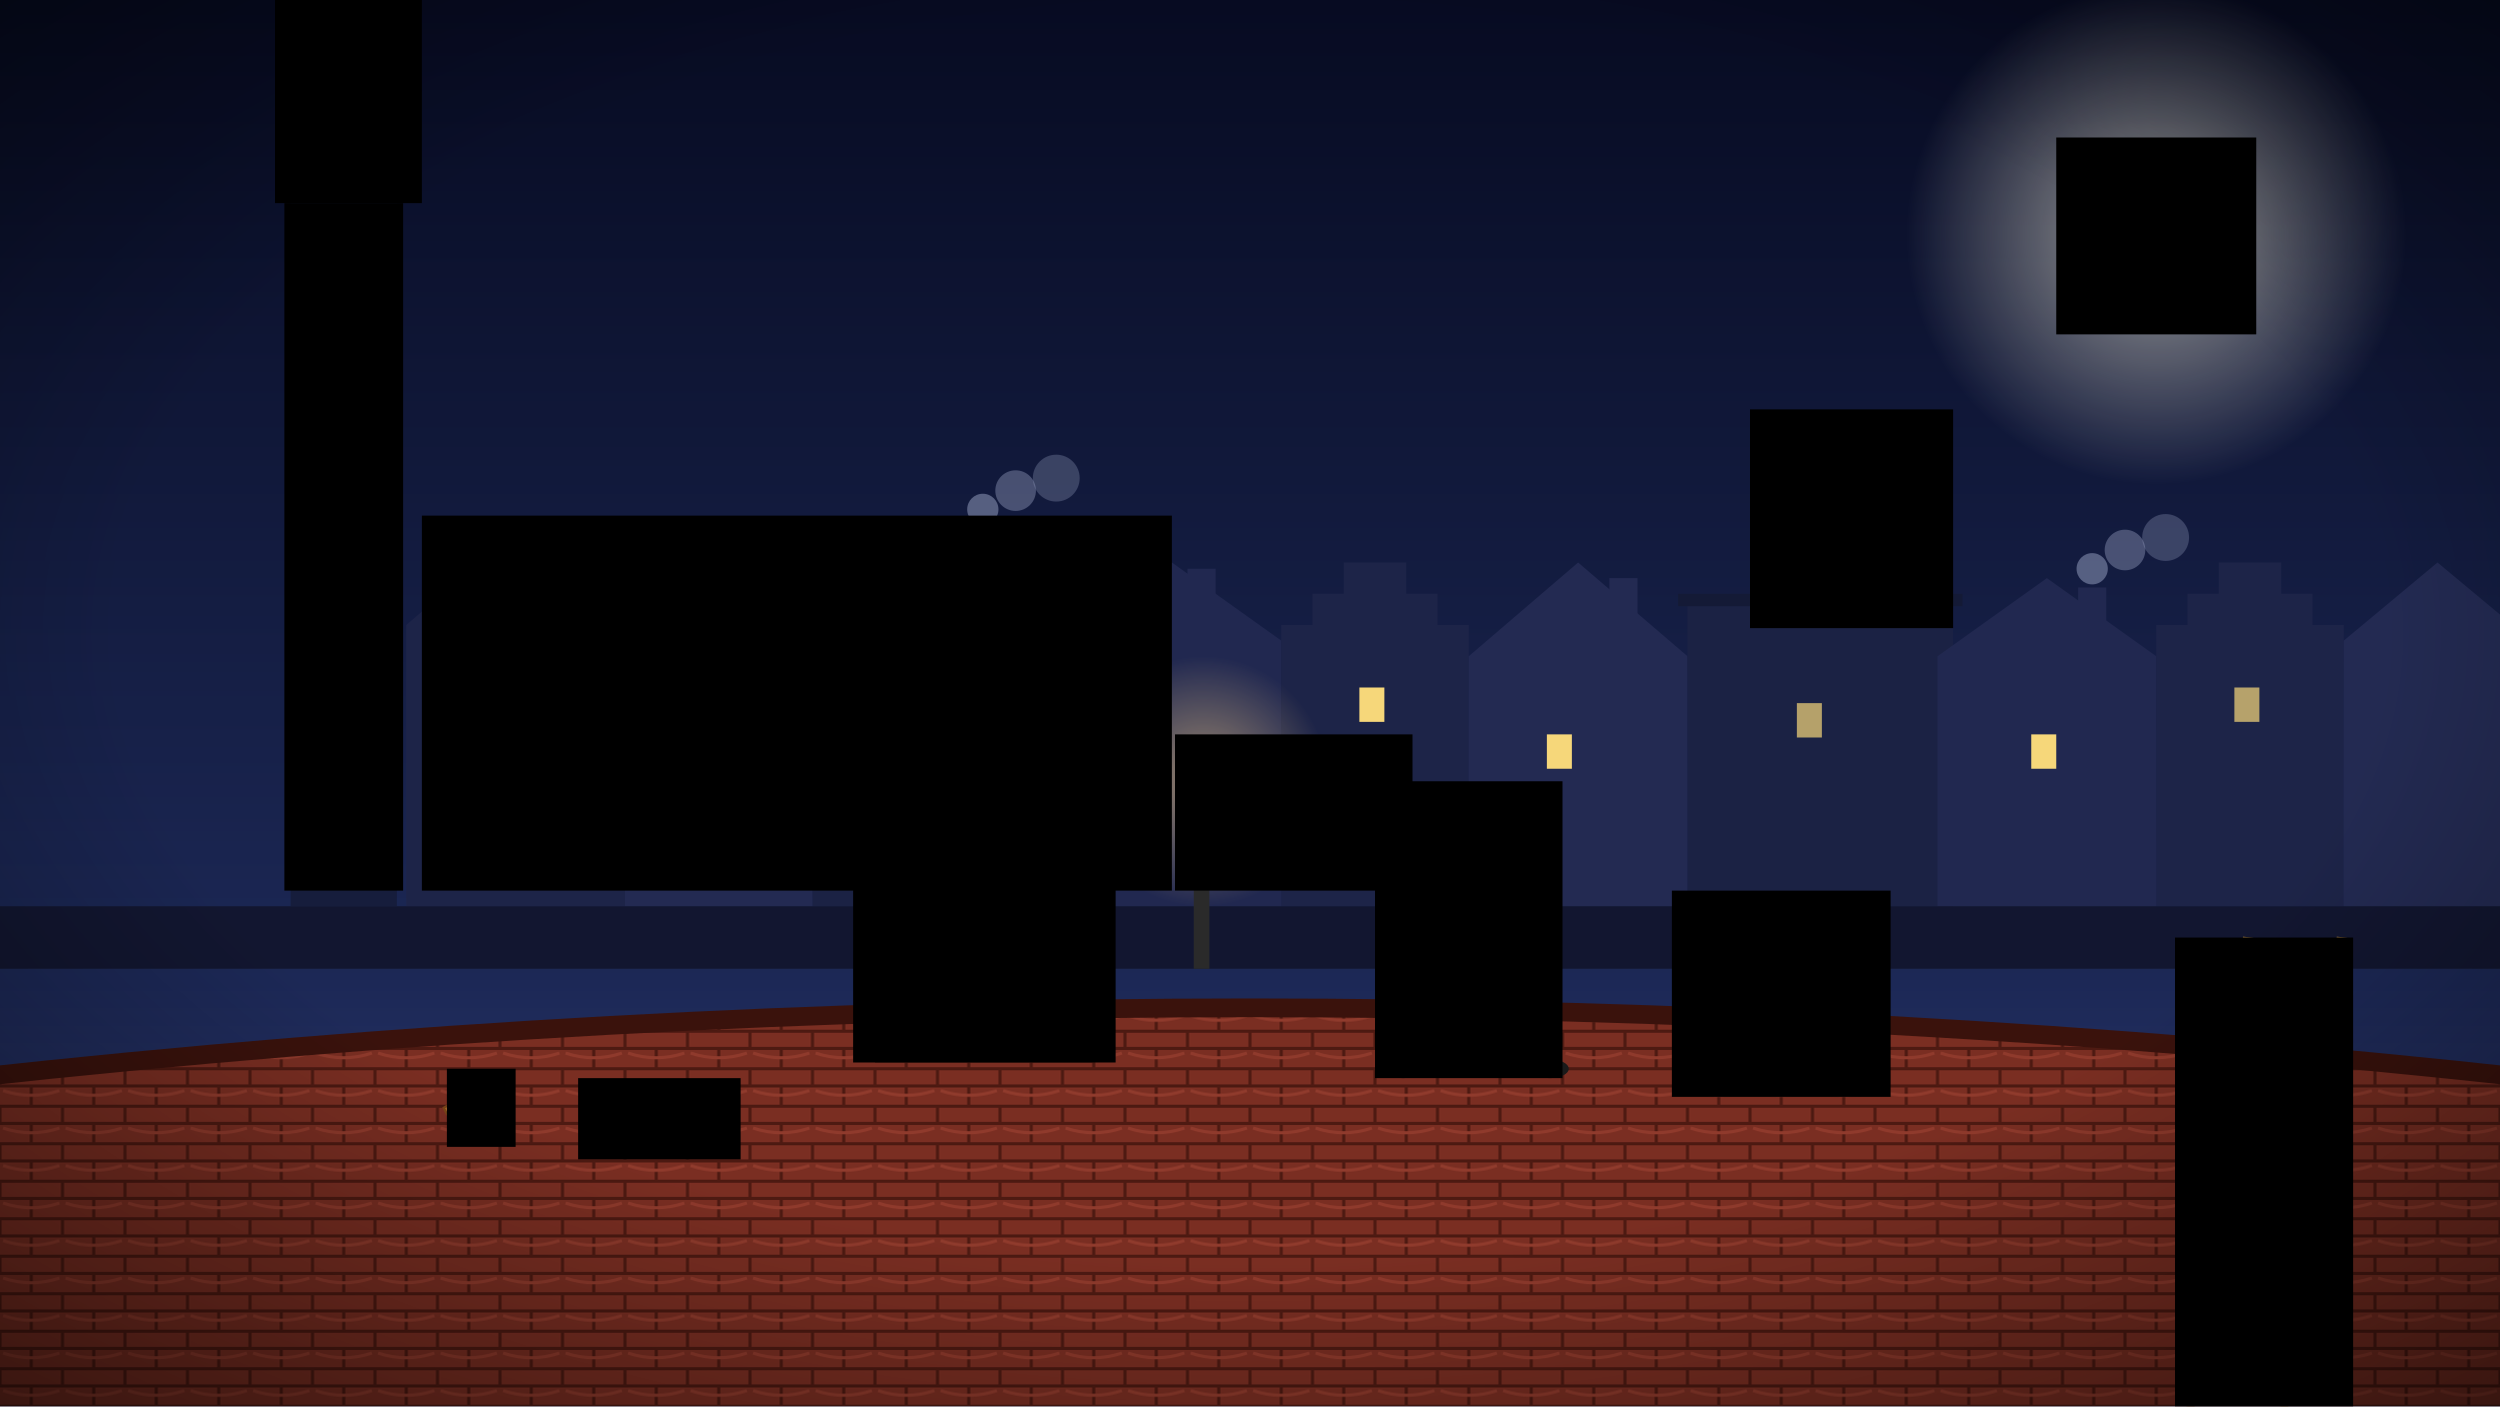
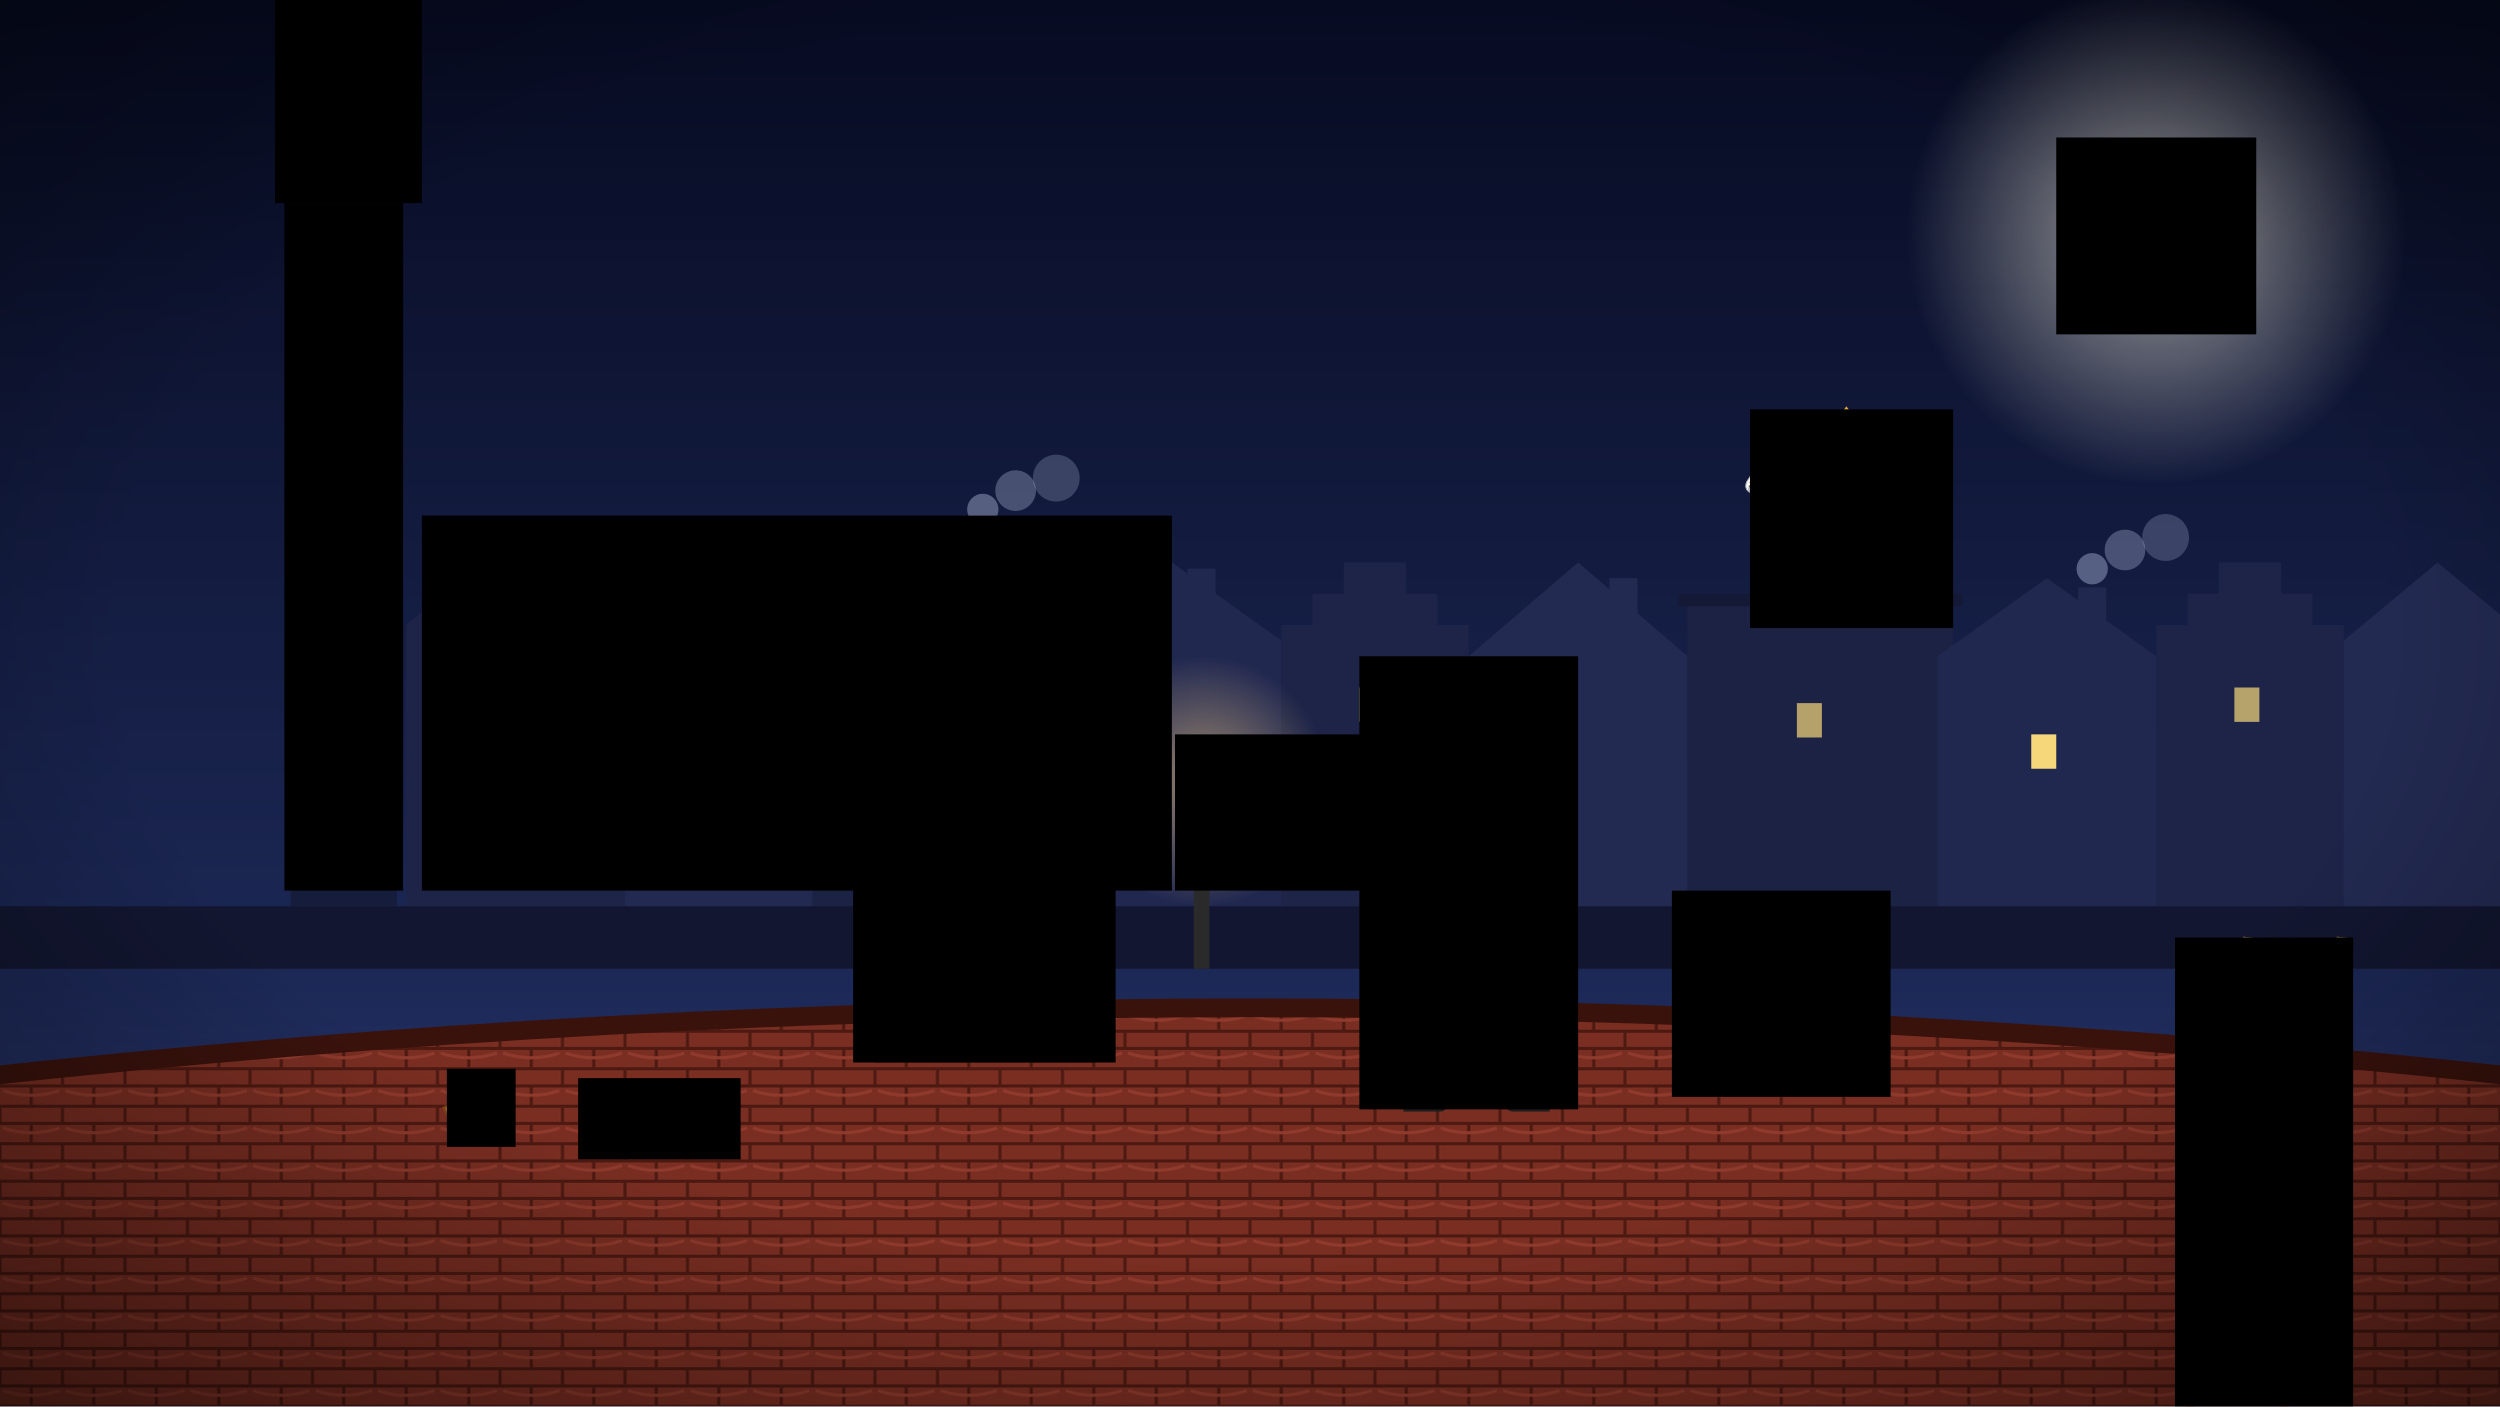
<svg xmlns="http://www.w3.org/2000/svg" class="scene" id="sc-dak" viewBox="0 0 1600 900" preserveAspectRatio="xMidYMid slice" aria-label="Op de daken in de nacht">
  <defs>
    <linearGradient id="dkSky" x1="0" y1="0" x2="0" y2="1">
      <stop offset="0" stop-color="#070b22" />
      <stop offset=".7" stop-color="#1c2856" />
      <stop offset="1" stop-color="#34407a" />
    </linearGradient>
    <radialGradient id="dkMoon" cx=".5" cy=".5" r=".5">
      <stop offset="0" stop-color="#fffbe6" stop-opacity=".6" />
      <stop offset="1" stop-color="#fffbe6" stop-opacity="0" />
    </radialGradient>
    <pattern id="dkTiles" width="40" height="24" patternUnits="userSpaceOnUse">
      <rect width="40" height="24" fill="#7a2e22" />
      <path d="M0 23 H40 M20 0 V12 M0 12 H40 M40 12 V24 M0 12 V24" stroke="#4e1a12" stroke-width="2" />
      <path d="M2 2 q18 6 36 0" stroke="#8f3a2c" stroke-width="2" fill="none" />
    </pattern>
    <pattern id="dkBrick" width="30" height="16" patternUnits="userSpaceOnUse">
      <rect width="30" height="16" fill="#8a3e2a" />
      <path d="M0 15.5 H30 M15 0 V8 M0 8 H30 M0 8 V16 M30 8 V16" stroke="#5a2618" stroke-width="2" />
    </pattern>
    <radialGradient id="dkLamp" cx=".5" cy=".5" r=".5">
      <stop offset="0" stop-color="#ffd58a" stop-opacity=".55" />
      <stop offset="1" stop-color="#ffd58a" stop-opacity="0" />
    </radialGradient>
    <radialGradient id="dkVign" cx=".5" cy=".45" r=".75">
      <stop offset=".6" stop-color="#000" stop-opacity="0" />
      <stop offset="1" stop-color="#000" stop-opacity=".55" />
    </radialGradient>
  </defs>
  <rect width="1600" height="900" fill="url(#dkSky)" />
  <g id="dk-stars" fill="#fff" />
  <circle cx="1380" cy="150" r="160" fill="url(#dkMoon)" />
  <circle cx="1380" cy="150" r="58" fill="#fff6d2" />
  <circle cx="1362" cy="136" r="10" fill="#efe4b8" />
  <circle cx="1400" cy="170" r="7" fill="#efe4b8" />
  <g id="dk-church">
    <path d="M190 120 L220 40 L250 120 Z" fill="#141a36" />
    <rect x="186" y="120" width="68" height="460" fill="#161d3c" />
    <rect x="206" y="160" width="28" height="44" rx="14" fill="#f6d77a" opacity=".7" />
    <circle cx="220" cy="250" r="20" fill="#e9e3c8" />
    <path d="M220 250 V236 M220 250 L230 256" stroke="#161d3c" stroke-width="3" />
    <path d="M220 40 V10" stroke="#c9a24a" stroke-width="3" />
    <g id="dk-vane">
      <path d="M196 18 H244" stroke="#c9a24a" stroke-width="3" />
      <path d="M196 18 l-8 -5 v10z" fill="#c9a24a" />
      <path transform="translate(440 0) scale(-1 1)" d="M214 16 q-6 -14 6 -18 q4 -6 8 0 l6 2 -5 3 q4 10 -4 13 h10 l-2 -10 q8 4 8 12z" fill="#c9a24a" />
    </g>
  </g>
  <g id="dk-far">
    <path d="M260 580 V400 L330 340 L400 400 V580Z" fill="#1d2448" />
    <rect x="350" y="352" width="18" height="34" fill="#1d2448" />
    <path d="M400 580 V420 H420 V400 H440 V380 H480 V400 H500 V420 H520 V580Z" fill="#232a52" />
    <path d="M520 580 V390 L600 330 L680 390 V580Z" fill="#1b2244" />
    <rect x="620" y="338" width="20" height="40" fill="#1b2244" />
    <path d="M680 580 V410 L750 360 L820 410 V580Z" fill="#212850" />
    <rect x="760" y="364" width="18" height="34" fill="#212850" />
    <path d="M820 580 V400 H840 V380 H860 V360 H900 V380 H920 V400 H940 V580Z" fill="#1d2448" />
    <path d="M940 580 V420 L1010 360 L1080 420 V580Z" fill="#232a52" />
    <rect x="1030" y="370" width="18" height="34" fill="#232a52" />
    <path d="M1080 580 V386 H1250 V580Z" fill="#1b2244" />
    <rect x="1074" y="380" width="182" height="8" fill="#141a36" />
    <path d="M1240 580 V420 L1310 370 L1380 420 V580Z" fill="#212850" />
    <rect x="1330" y="376" width="18" height="34" fill="#212850" />
    <path d="M1380 580 V400 H1400 V380 H1420 V360 H1460 V380 H1480 V400 H1500 V580Z" fill="#1d2448" />
    <path d="M1500 580 V410 L1560 360 L1620 410 V580Z" fill="#232a52" />
    <g fill="#f6d77a">
      <rect x="300" y="450" width="16" height="22" />
      <rect x="440" y="460" width="16" height="22" opacity=".7" />
      <rect x="580" y="440" width="16" height="22" />
      <rect x="720" y="470" width="16" height="22" opacity=".6" />
      <rect x="870" y="440" width="16" height="22" />
      <rect x="990" y="470" width="16" height="22" />
      <rect x="1150" y="450" width="16" height="22" opacity=".7" />
      <rect x="1300" y="470" width="16" height="22" />
      <rect x="1430" y="440" width="16" height="22" opacity=".7" />
    </g>
    <g class="dk-smoke">
      <circle cx="629" cy="326" r="10" fill="#9aa3c4" opacity=".5" />
      <circle cx="650" cy="314" r="13" fill="#9aa3c4" opacity=".4" />
      <circle cx="676" cy="306" r="15" fill="#9aa3c4" opacity=".3" />
    </g>
    <g class="dk-smoke b">
      <circle cx="1339" cy="364" r="10" fill="#9aa3c4" opacity=".5" />
      <circle cx="1360" cy="352" r="13" fill="#9aa3c4" opacity=".4" />
      <circle cx="1386" cy="344" r="15" fill="#9aa3c4" opacity=".3" />
    </g>
  </g>
-   <g transform="translate(0 22)">
-     <g id="dk-sint" class="dk-ride">
-       <path d="M1140 330 q20 -10 50 -6 q20 2 34 -4 l6 -14 l6 4 -4 14 q4 6 -2 12 l-4 34 h-6 l0 -26 h-50 l-4 26 h-6 l0 -30 q-14 -4 -20 -10z" fill="#e9e6dc" />
-       <path d="M1150 340 l-14 14" stroke="#e9e6dc" stroke-width="6" stroke-linecap="round" />
-       <path d="M1172 324 q-6 -26 8 -44 q14 18 10 44z" fill="#c21f2b" />
-       <path d="M1170 286 l4 -22 q6 -8 12 0 l4 22z" fill="#c21f2b" stroke="#f2b631" stroke-width="2" />
-       <circle cx="1180" cy="292" r="7" fill="#efc3a3" />
-       <path d="M1173 294 q7 18 14 0" fill="#fff" />
-       <path d="M1196 320 V262" stroke="#f2b631" stroke-width="3" />
-       <path d="M1196 264 q0 -12 -8 -12 q-6 0 -6 6" stroke="#f2b631" stroke-width="3" fill="none" />
+   <g id="dk-sint" class="dk-ride">
+     <g transform="translate(1180 381) scale(0.42 0.42)">
+       <defs>
+         <linearGradient id="dkRBCoat" x1="0" y1="0" x2="0" y2="1">
+           <stop offset="0" stop-color="#ffffff" />
+           <stop offset="1" stop-color="#c9cbcf" />
+         </linearGradient>
+         <linearGradient id="dkRBLeg" x1="0" y1="0" x2="0" y2="1">
+           <stop offset="0" stop-color="#f4f4f2" />
+           <stop offset="1" stop-color="#b9bcc2" />
+         </linearGradient>
+         <linearGradient id="dkRBMane" x1="0" y1="0" x2="0" y2="1">
+           <stop offset="0" stop-color="#c2c7cf" />
+           <stop offset="1" stop-color="#7d8590" />
+         </linearGradient>
+       </defs>
+       <path d="M86 -116 C112 -110 116 -80 108 -52 C104 -36 110 -26 104 -18 C96 -34 92 -46 94 -62 C96 -80 90 -96 80 -104Z" fill="url(#dkRBMane)" />
+       <path d="M92 -104 C104 -88 102 -66 100 -48" stroke="#6d747e" stroke-width="1.5" fill="none" />
+       <path d="M-40 -80 C-42 -56 -40 -36 -38 -16 L-36 -6 L-26 -6 L-27 -18 C-28 -40 -28 -60 -26 -80Z" fill="#d7d9dd" stroke="#a5a9b0" stroke-width="1.2" />
+       <path d="M50 -84 C58 -64 60 -50 52 -36 C48 -28 50 -16 50 -6 L60 -6 L60 -16 C62 -30 70 -48 66 -84Z" fill="#d7d9dd" stroke="#a5a9b0" stroke-width="1.2" />
+       <path d="M-66 -84 C-82 -100 -82 -128 -66 -140 C-46 -152 -10 -146 30 -146 C66 -146 92 -138 94 -110 C96 -88 82 -74 60 -72 C30 -68 -10 -68 -40 -72 C-52 -74 -60 -78 -66 -84Z" fill="url(#dkRBCoat)" stroke="#a5a9b0" stroke-width="1.4" />
+       <path d="M-40 -74 C-20 -82 30 -82 56 -76" stroke="#c4c7cc" stroke-width="2" fill="none" />
+       <path d="M48 -138 C64 -132 76 -120 74 -100" stroke="#e1e3e6" stroke-width="5" fill="none" opacity=".8" />
+       <circle cx="-30" cy="-110" r="5" fill="none" stroke="#d3d6db" stroke-width="1.6" />
+       <circle cx="-10" cy="-100" r="5" fill="none" stroke="#d3d6db" stroke-width="1.6" />
+       <circle cx="14" cy="-112" r="5" fill="none" stroke="#d3d6db" stroke-width="1.6" />
+       <circle cx="34" cy="-98" r="5" fill="none" stroke="#d3d6db" stroke-width="1.6" />
+       <circle cx="56" cy="-110" r="5" fill="none" stroke="#d3d6db" stroke-width="1.6" />
+       <circle cx="70" cy="-94" r="5" fill="none" stroke="#d3d6db" stroke-width="1.6" />
+       <circle cx="-46" cy="-98" r="5" fill="none" stroke="#d3d6db" stroke-width="1.6" />
+       <path d="M-36 -146 C-10 -150 22 -150 40 -146 L46 -96 C20 -90 -16 -90 -40 -96Z" fill="#c8202d" stroke="#8e1420" stroke-width="1.5" />
+       <path d="M-40 -96 C-16 -90 20 -90 46 -96" stroke="#e3b23c" stroke-width="4" fill="none" />
+       <path d="M-36 -93.8 v6" stroke="#e3b23c" stroke-width="2" />
+       <path d="M-30 -94.0 v6" stroke="#e3b23c" stroke-width="2" />
+       <path d="M-24 -94.2 v6" stroke="#e3b23c" stroke-width="2" />
+       <path d="M-18 -94.4 v6" stroke="#e3b23c" stroke-width="2" />
+       <path d="M-12 -94.5 v6" stroke="#e3b23c" stroke-width="2" />
+       <path d="M-6 -94.7 v6" stroke="#e3b23c" stroke-width="2" />
+       <path d="M0 -94.9 v6" stroke="#e3b23c" stroke-width="2" />
+       <path d="M6 -94.9 v6" stroke="#e3b23c" stroke-width="2" />
+       <path d="M12 -94.7 v6" stroke="#e3b23c" stroke-width="2" />
+       <path d="M18 -94.5 v6" stroke="#e3b23c" stroke-width="2" />
+       <path d="M24 -94.4 v6" stroke="#e3b23c" stroke-width="2" />
+       <path d="M30 -94.2 v6" stroke="#e3b23c" stroke-width="2" />
+       <path d="M36 -94.0 v6" stroke="#e3b23c" stroke-width="2" />
+       <path d="M42 -93.8 v6" stroke="#e3b23c" stroke-width="2" />
+       <path d="M-36 -146 L-40 -96 M40 -146 L46 -96" stroke="#e3b23c" stroke-width="3" />
+       <path d="M-18 -150 C-14 -166 18 -166 24 -150 C10 -146 -6 -146 -18 -150Z" fill="#6b3a1d" stroke="#3a1d0c" stroke-width="1.2" />
+       <path d="M-62 -84 C-64 -60 -60 -44 -58 -30 C-58 -22 -60 -14 -60 -6 L-48 -6 C-48 -16 -46 -24 -46 -32 C-46 -50 -46 -66 -44 -82Z" fill="url(#dkRBLeg)" stroke="#a5a9b0" stroke-width="1.2" />
+       <path d="M66 -86 C80 -70 80 -54 70 -40 C66 -32 68 -18 68 -6 L80 -6 C80 -18 78 -30 82 -40 C92 -58 90 -78 84 -94Z" fill="url(#dkRBLeg)" stroke="#a5a9b0" stroke-width="1.2" />
+       <path d="M-60 -6 h12 l1 6 h-14z" fill="#4a4d55" />
+       <path d="M-37 -6 h12 l1 6 h-14z" fill="#4a4d55" />
+       <path d="M50 -6 h12 l1 6 h-14z" fill="#4a4d55" />
+       <path d="M68 -6 h12 l1 6 h-14z" fill="#4a4d55" />
+       <defs>
+         <linearGradient id="dkRHdCoat" x1="0" y1="0" x2="1" y2="1">
+           <stop offset="0" stop-color="#ffffff" />
+           <stop offset="1" stop-color="#cfd1d5" />
+         </linearGradient>
+         <linearGradient id="dkRHdMane" x1="0" y1="0" x2="0" y2="1">
+           <stop offset="0" stop-color="#c2c7cf" />
+           <stop offset="1" stop-color="#7d8590" />
+         </linearGradient>
+       </defs>
+       <path d="M-46 -146 C-56 -170 -70 -196 -88 -212 C-96 -220 -110 -222 -118 -214 C-128 -206 -136 -190 -146 -176 C-152 -168 -150 -158 -140 -156 C-130 -154 -122 -160 -112 -168 C-100 -178 -92 -170 -86 -158 C-80 -140 -76 -112 -66 -84 C-56 -100 -44 -120 -46 -146Z" fill="url(#dkRHdCoat)" stroke="#a5a9b0" stroke-width="1.4" />
+       <path d="M-140 -168 C-146 -164 -146 -158 -140 -157" stroke="#9c9fa6" stroke-width="2" fill="none" />
+       <ellipse cx="-142" cy="-166" rx="3" ry="2" fill="#6d6f76" />
+       <path d="M-130 -158 q6 2 10 -2" stroke="#9c9fa6" stroke-width="1.6" fill="none" />
+       <path d="M-104 -216 L-100 -238 L-92 -214Z" fill="#eceef0" stroke="#a5a9b0" stroke-width="1.2" />
+       <path d="M-102 -218 L-100 -232 L-96 -217Z" fill="#d6b2b2" />
+       <path d="M-94 -214 L-86 -234 L-84 -210Z" fill="#e2e4e7" stroke="#a5a9b0" stroke-width="1.2" />
+       <path d="M-90 -214 C-74 -206 -60 -186 -52 -166 C-46 -150 -40 -140 -34 -132 C-46 -132 -54 -140 -58 -150 C-62 -140 -66 -132 -70 -130 C-70 -148 -76 -162 -82 -172 C-84 -160 -88 -154 -92 -150 C-90 -172 -92 -194 -98 -206Z" fill="url(#dkRHdMane)" />
+       <path d="M-104 -214 C-112 -210 -116 -202 -112 -194 C-108 -200 -104 -204 -98 -206Z" fill="url(#dkRHdMane)" />
+       <ellipse cx="-114" cy="-196" rx="4.2" ry="5" fill="#2a1b14" transform="rotate(-20 -114 -196)" />
+       <circle cx="-112.6" cy="-198" r="1.6" fill="#fff" />
+       <path d="M-119 -200 q4 -5 9 -2" stroke="#2a1b14" stroke-width="1.4" fill="none" />
+       <path d="M-142 -172 C-134 -168 -126 -170 -122 -176 M-122 -176 C-112 -192 -104 -206 -98 -214 M-118 -184 L-132 -160" stroke="#c8202d" stroke-width="3" fill="none" stroke-linecap="round" />
+       <circle cx="-122" cy="-176" r="3" fill="#e3b23c" />
+       <defs>
+         <linearGradient id="dkRCape" x1="0" y1="0" x2="1" y2="1">
+           <stop offset="0" stop-color="#e8454c" />
+           <stop offset="1" stop-color="#8e1420" />
+         </linearGradient>
+         <linearGradient id="dkRMitre" x1="0" y1="0" x2="1" y2="0">
+           <stop offset="0" stop-color="#e43a42" />
+           <stop offset="1" stop-color="#a3151f" />
+         </linearGradient>
+       </defs>
+       <path d="M-8 -150 C-26 -150 -34 -120 -30 -88 C-10 -80 26 -80 40 -90 C42 -120 30 -150 14 -152Z" fill="url(#dkRCape)" stroke="#e3b23c" stroke-width="4" />
+       <path d="M-6 -150 C-8 -180 -6 -208 4 -214 C14 -208 18 -180 16 -150Z" fill="url(#dkRCape)" />
+       <path d="M0 -152 L2 -200 L8 -200 L10 -152Z" fill="#fffdf6" />
+       <path d="M-6 -196 C-20 -186 -26 -176 -30 -164" stroke="#c8202d" stroke-width="9" fill="none" stroke-linecap="round" />
+       <ellipse cx="-30" cy="-162" rx="5.5" ry="6.1" fill="#fbfbf7" stroke="#cfcfc8" stroke-width="0.77" />
+       <path d="M-31.1 -166.9 q5.0 -0.6 5.0 3.8" stroke="#cfcfc8" stroke-width="0.77" fill="none" opacity=".6" />
+       <path d="M24 -96 V-262" stroke="#a8781c" stroke-width="5" />
+       <path d="M24 -258 C24 -284 -4 -286 -6 -266 C-8 -252 10 -250 12 -260" stroke="#e3b23c" stroke-width="5" fill="none" stroke-linecap="round" />
+       <path d="M14 -194 C24 -186 26 -178 24 -168" stroke="#c8202d" stroke-width="9" fill="none" stroke-linecap="round" />
+       <ellipse cx="24" cy="-166" rx="5.5" ry="6.1" fill="#fbfbf7" stroke="#cfcfc8" stroke-width="0.77" />
+       <path d="M22.9 -170.9 q5.0 -0.6 5.0 3.8" stroke="#cfcfc8" stroke-width="0.77" fill="none" opacity=".6" />
+       <defs>
+         <radialGradient id="dkRFSk" cx="0.42" cy="0.35" r="0.8">
+           <stop offset="0" stop-color="#f3c2a4" />
+           <stop offset="1" stop-color="#d79c7c" />
+         </radialGradient>
+       </defs>
+       <ellipse cx="4" cy="-226" rx="13" ry="13.8" fill="url(#dkRFSk)" stroke="#d79c7c" stroke-width="0.65" />
+       <ellipse cx="-0.7" cy="-226.3" rx="1.43" ry="1.95" fill="#2a1b14" />
+       <circle cx="-0.2" cy="-226.9" r="0.58" fill="#fff" />
+       <path d="M-2.8 -229.8 q2.1 -1.3 4.2 0.3" stroke="#f4f4ee" stroke-width="1.04" fill="none" stroke-linecap="round" />
+       <ellipse cx="8.7" cy="-226.3" rx="1.43" ry="1.95" fill="#2a1b14" />
+       <circle cx="9.2" cy="-226.9" r="0.58" fill="#fff" />
+       <path d="M6.6 -229.8 q2.1 -1.3 4.2 0.3" stroke="#f4f4ee" stroke-width="1.04" fill="none" stroke-linecap="round" />
+       <ellipse cx="-3.2" cy="-222.1" rx="2.2" ry="1.4" fill="#ee8f86" opacity=".55" />
+       <ellipse cx="11.2" cy="-222.1" rx="2.2" ry="1.4" fill="#ee8f86" opacity=".55" />
+       <ellipse cx="4" cy="-223.4" rx="1.8" ry="1.4" fill="#d79c7c" opacity=".7" />
+       <circle cx="3.5" cy="-223.9" r="0.52" fill="#fff" opacity=".6" />
+       <path d="M-9 -224 C-13 -206 -8 -192 4 -184 C16 -192 21 -206 17 -224 C12 -214 8 -212 4 -212 C0 -212 -4 -214 -9 -224Z" fill="#fff" stroke="#cfcfcf" />
+       <path d="M4 -217 C0 -221 -6 -220 -9 -214 C-4 -215 0 -213 4 -215 C8 -213 12 -215 17 -214 C14 -220 8 -221 4 -217Z" fill="#fff" stroke="#cfcfcf" />
+       <path d="M-10 -236 C-12 -256 -8 -270 4 -286 C16 -270 20 -256 18 -236Z" fill="url(#dkRMitre)" stroke="#e3b23c" stroke-width="2.4" />
+       <path d="M-10 -242 H18 V-236 H-10Z" fill="#e3b23c" />
+       <path d="M4 -270 V-252 M-2 -262 H10" stroke="#e3b23c" stroke-width="3" />
    </g>
  </g>
  <rect y="580" width="1600" height="40" fill="#121630" />
  <circle cx="770" cy="500" r="80" fill="url(#dkLamp)" />
  <rect x="764" y="500" width="10" height="120" fill="#2a2a2a" />
  <path d="M752 500 h34 l-6 -20 h-22z" fill="#2a2a2a" />
  <rect x="758" y="500" width="22" height="10" fill="#ffe7a0" />
  <rect x="780" y="530" width="120" height="30" rx="4" fill="#1f4fa8" stroke="#fff" stroke-width="2" />
  <text x="840" y="550" text-anchor="middle" font-family="Fredoka, sans-serif" font-size="13" fill="#fff">Pepernotenstraat</text>
  <path d="M-20 900 L-20 690 Q800 600 1620 690 L1620 900Z" fill="url(#dkTiles)" />
  <path d="M-20 690 Q800 600 1620 690" stroke="#3a120c" stroke-width="12" fill="none" />
  <g id="dk-chimney">
    <rect x="560" y="520" width="140" height="160" fill="url(#dkBrick)" />
    <rect x="548" y="508" width="164" height="22" fill="#6b2e1e" />
    <rect x="574" y="512" width="112" height="12" fill="#0b0b10" />
    <path d="M560 680 L700 680 L700 660 L560 670Z" fill="#4e1a12" />
  </g>
  <g id="dk-rope">
    <ellipse cx="420" cy="720" rx="46" ry="16" fill="none" stroke="#c9a467" stroke-width="7" />
    <ellipse cx="420" cy="714" rx="34" ry="12" fill="none" stroke="#b8935a" stroke-width="7" />
    <ellipse cx="420" cy="708" rx="22" ry="8" fill="none" stroke="#c9a467" stroke-width="6" />
  </g>
  <g id="dk-koek">
    <path d="M300 690 a8 8 0 0 1 8 8 a8 8 0 0 1 -2 5 l10 6 -2 4 -9 -3 2 8 5 10 -4 2 -8 -10 -8 10 -4 -2 5 -10 2 -8 -9 3 -2 -4 10 -6 a8 8 0 0 1 -2 -5 a8 8 0 0 1 8 -8z" fill="#b8742f" stroke="#7a4518" stroke-width="1.5" />
  </g>
  <g id="dk-piet" class="dk-swing">
-     <path d="M930 640 q-10 30 -30 40" stroke="#2e7d4f" stroke-width="12" stroke-linecap="round" fill="none" />
-     <path d="M960 640 q10 30 30 40" stroke="#ef8a2e" stroke-width="12" stroke-linecap="round" fill="none" />
-     <ellipse cx="898" cy="684" rx="12" ry="6" fill="#1a1a1a" />
-     <ellipse cx="992" cy="684" rx="12" ry="6" fill="#1a1a1a" />
-     <ellipse cx="945" cy="630" rx="30" ry="18" fill="#2e7d4f" />
-     <path d="M920 630 q25 12 50 0" stroke="#ef8a2e" stroke-width="3" fill="none" />
-     <rect x="924" y="566" width="42" height="60" rx="8" fill="#ef8a2e" />
-     <path d="M945 568 v56" stroke="#2e7d4f" stroke-width="10" />
-     <path d="M924 580 q-24 10 -34 -16" stroke="#ef8a2e" stroke-width="11" stroke-linecap="round" fill="none" />
-     <circle cx="890" cy="562" r="7" fill="#e7b18e" />
-     <path d="M966 580 q22 14 20 36" stroke="#ef8a2e" stroke-width="11" stroke-linecap="round" fill="none" />
-     <circle cx="986" cy="618" r="7" fill="#e7b18e" />
-     <path d="M920 566 q25 12 50 0 q-3 -9 -25 -9 q-22 0 -25 9z" fill="#fff" stroke="#ddd" stroke-width="1.5" />
-     <circle cx="945" cy="544" r="16" fill="#e7b18e" />
-     <ellipse cx="936" cy="551" rx="5" ry="3" fill="#3a2e2a" opacity=".5" />
-     <ellipse cx="953" cy="538" rx="4" ry="2.4" fill="#3a2e2a" opacity=".45" />
-     <ellipse cx="946" cy="556" rx="3" ry="2" fill="#3a2e2a" opacity=".4" />
-     <circle cx="939" cy="542" r="2.2" fill="#2a1d18" />
-     <circle cx="951" cy="542" r="2.2" fill="#2a1d18" />
-     <path d="M938 549 q7 6 14 0" stroke="#7a3a2a" stroke-width="2" fill="none" />
-     <path d="M928 538 q-6 -14 6 -16 M962 538 q6 -14 -6 -16" stroke="#2a1a10" stroke-width="6" fill="none" stroke-linecap="round" />
-     <g id="dk-cap">
-       <ellipse cx="945" cy="528" rx="22" ry="8" fill="#2e7d4f" />
-       <path d="M950 524 q22 -26 38 -20 q-16 2 -32 24" fill="#f2b631" />
+     <g transform="translate(945 636) scale(1.3 1.3)">
+       <defs>
+         <linearGradient id="dkPA" x1="0" y1="0" x2="1" y2="1">
+           <stop offset="0" stop-color="#2e7d4f" />
+           <stop offset="1" stop-color="#173f28" />
+         </linearGradient>
+         <linearGradient id="dkPB" x1="0" y1="0" x2="1" y2="1">
+           <stop offset="0" stop-color="#fff3c4" />
+           <stop offset="1" stop-color="#ef8a2e" />
+         </linearGradient>
+       </defs>
+       <path d="M-14 -2 C-22 10 -26 30 -30 52 L-20 54 C-16 34 -10 16 -4 4Z" fill="#2e7d4f" />
+       <path d="M14 -2 C22 10 26 30 30 52 L20 54 C16 34 10 16 4 4Z" fill="#ef8a2e" />
+       <path d="M-36 58 C-36 50 -28 48 -18 50 C-14 54 -14 58 -18 58Z" fill="#1d1d1d" />
+       <path d="M36 58 C36 50 28 48 18 50 C14 54 14 58 18 58Z" fill="#1d1d1d" />
+       <path d="M-28 -24 C-40 -8 -34 10 -14 8 C-6 12 6 12 14 8 C34 10 40 -8 28 -24Z" fill="url(#dkPA)" />
+       <path d="M-18 -20 C-22 -8 -20 4 -16 8 M-6 -22 C-7 -8 -6 6 -4 10 M6 -22 C7 -8 6 6 4 10 M18 -20 C22 -8 20 4 16 8" stroke="#ef8a2e" stroke-width="3.2" fill="none" />
+       <path d="M-21 -68 C-26 -50 -26 -34 -23 -20 L23 -20 C26 -34 26 -50 21 -68Z" fill="url(#dkPB)" stroke="#b07a10" stroke-width="1" />
+       <path d="M0 -68 V-22" stroke="#2e7d4f" stroke-width="9" />
+       <circle cx="0" cy="-60" r="2.2" fill="#e3b23c" />
+       <circle cx="0" cy="-50" r="2.2" fill="#e3b23c" />
+       <circle cx="0" cy="-40" r="2.2" fill="#e3b23c" />
+       <circle cx="0" cy="-30" r="2.2" fill="#e3b23c" />
+       <rect x="-24" y="-26" width="48" height="6" rx="2" fill="#3a2414" />
+       <rect x="-4" y="-27" width="8" height="8" rx="1.5" fill="#e3b23c" />
+       <ellipse cx="-24" cy="-58" rx="10" ry="12" fill="url(#dkPA)" />
+       <path d="M-30 -64 v14 M-24 -68 v20 M-18 -64 v14" stroke="#ef8a2e" stroke-width="2.4" />
+       <ellipse cx="24" cy="-58" rx="10" ry="12" fill="url(#dkPA)" />
+       <path d="M30 -64 v14 M24 -68 v20 M18 -64 v14" stroke="#ef8a2e" stroke-width="2.4" />
+       <path d="M-30 -52 C-44 -62 -50 -82 -48 -102" stroke="#ef8a2e" stroke-width="9" fill="none" stroke-linecap="round" />
+       <path d="M30 -50 C40 -36 38 -18 30 -8" stroke="#ef8a2e" stroke-width="9" fill="none" stroke-linecap="round" />
+       <ellipse cx="-48" cy="-106" rx="6.5" ry="7.2" fill="#fbfbf7" stroke="#cfcfc8" stroke-width="0.91" />
+       <path d="M-49.3 -111.8 q5.9 -0.7 5.9 4.5" stroke="#cfcfc8" stroke-width="0.91" fill="none" opacity=".6" />
+       <ellipse cx="30" cy="-6" rx="6.5" ry="7.2" fill="#fbfbf7" stroke="#cfcfc8" stroke-width="0.91" />
+       <path d="M28.7 -11.9 q5.9 -0.7 5.9 4.5" stroke="#cfcfc8" stroke-width="0.91" fill="none" opacity=".6" />
+       <ellipse cx="0" cy="-70" rx="25" ry="7.5" fill="#fff" stroke="#d8d8d8" stroke-width="1.2" />
+       <path d="M-25.0 -65.9 q2.8 5.2 5.6 0" fill="#fff" stroke="#d8d8d8" stroke-width="1" />
+       <path d="M-19.4 -65.9 q2.8 5.2 5.6 0" fill="#fff" stroke="#d8d8d8" stroke-width="1" />
+       <path d="M-13.9 -65.9 q2.8 5.2 5.6 0" fill="#fff" stroke="#d8d8d8" stroke-width="1" />
+       <path d="M-8.3 -65.9 q2.8 5.2 5.6 0" fill="#fff" stroke="#d8d8d8" stroke-width="1" />
+       <path d="M-2.8 -65.9 q2.8 5.2 5.6 0" fill="#fff" stroke="#d8d8d8" stroke-width="1" />
+       <path d="M2.8 -65.9 q2.8 5.2 5.6 0" fill="#fff" stroke="#d8d8d8" stroke-width="1" />
+       <path d="M8.3 -65.9 q2.8 5.2 5.6 0" fill="#fff" stroke="#d8d8d8" stroke-width="1" />
+       <path d="M13.9 -65.9 q2.8 5.2 5.6 0" fill="#fff" stroke="#d8d8d8" stroke-width="1" />
+       <path d="M19.4 -65.9 q2.8 5.2 5.6 0" fill="#fff" stroke="#d8d8d8" stroke-width="1" />
+       <ellipse cx="0" cy="-71.1" rx="13.8" ry="3.4" fill="#efefef" />
+       <circle cx="-16.1" cy="-90.3" r="5.4" fill="#5a3418" />
+       <circle cx="-13.9" cy="-97.1" r="5.8" fill="#5a3418" />
+       <circle cx="16.1" cy="-90.3" r="5.4" fill="#5a3418" />
+       <circle cx="13.9" cy="-97.1" r="5.8" fill="#5a3418" />
+       <circle cx="-8.5" cy="-103.9" r="6.1" fill="#5a3418" />
+       <circle cx="8.5" cy="-103.9" r="6.1" fill="#5a3418" />
+       <circle cx="0.0" cy="-106.5" r="6.5" fill="#5a3418" />
+       <defs>
+         <radialGradient id="dkPHSk" cx="0.42" cy="0.35" r="0.8">
+           <stop offset="0" stop-color="#f6cfae" />
+           <stop offset="1" stop-color="#dca383" />
+         </radialGradient>
+       </defs>
+       <ellipse cx="-16.1" cy="-90.6" rx="3.4" ry="4.4" fill="#f6cfae" stroke="#dca383" stroke-width="0.85" />
+       <ellipse cx="16.1" cy="-90.6" rx="3.4" ry="4.4" fill="#f6cfae" stroke="#dca383" stroke-width="0.85" />
+       <ellipse cx="0" cy="-92" rx="17" ry="18.0" fill="url(#dkPHSk)" stroke="#dca383" stroke-width="0.85" />
+       <ellipse cx="-6.1" cy="-92.3" rx="1.87" ry="2.55" fill="#2a1b14" />
+       <circle cx="-5.4" cy="-93.2" r="0.77" fill="#fff" />
+       <path d="M-8.8 -96.9 q2.7 -1.7 5.4 0.3" stroke="#2a1b14" stroke-width="1.36" fill="none" stroke-linecap="round" />
+       <ellipse cx="6.1" cy="-92.3" rx="1.87" ry="2.55" fill="#2a1b14" />
+       <circle cx="6.8" cy="-93.2" r="0.77" fill="#fff" />
+       <path d="M3.4 -96.9 q2.7 -1.7 5.4 0.3" stroke="#2a1b14" stroke-width="1.36" fill="none" stroke-linecap="round" />
+       <ellipse cx="-9.4" cy="-86.9" rx="2.9" ry="1.9" fill="#f29b8f" opacity=".55" />
+       <ellipse cx="9.4" cy="-86.9" rx="2.9" ry="1.9" fill="#f29b8f" opacity=".55" />
+       <ellipse cx="0" cy="-88.6" rx="2.4" ry="1.9" fill="#dca383" opacity=".7" />
+       <circle cx="-0.7" cy="-89.3" r="0.68" fill="#fff" opacity=".6" />
+       <path d="M-5.1 -84.4 q5.1 0.3 10.2 0 q-0.9 5.8 -5.1 5.8 q-4.2 0 -5.1 -5.8z" fill="#8a2a24" />
+       <path d="M-2.4 -79.8 q2.4 -1.7 4.8 0" fill="#e2706a" />
+       <path d="M-4.1 -83.8 h8.2 v1.0 h-8.2z" fill="#fff" />
+       <g fill="#3a2e2a" opacity=".32">
+         <ellipse cx="-9.4" cy="-85.5" rx="4.4" ry="1.7" transform="rotate(-18 -9.4 -85.5)" />
+         <ellipse cx="7.7" cy="-100.5" rx="3.4" ry="1.4" transform="rotate(12 7.7 -100.5)" />
+         <ellipse cx="2.0" cy="-88.6" rx="1.7" ry="1.2" />
+       </g>
+       <g id="dk-cap">
+         <path d="M-20.4 -102.5 C-22.1 -115.0 20.4 -118.3 22.4 -104.8 C10.2 -99.7 -8.5 -98.8 -20.4 -102.5Z" fill="#2e7d4f" stroke="#1f1530" stroke-width="0.85" stroke-opacity=".4" />
+         <path d="M-19.5 -102.5 C-6.8 -98.5 10.2 -99.1 22.1 -104.9" stroke="#e3b23c" stroke-width="2.4" fill="none" />
+         <path d="M11.9 -109.8 C23.8 -132.8 44.2 -127.7 45.9 -114.1 C37.4 -124.3 23.8 -120.9 16.1 -108.2Z" fill="#f2b631" stroke="#bbb" stroke-width="0.51" />
+         <path d="M14.4 -109.0 C25.5 -124.3 37.4 -124.3 42.5 -116.7" stroke="#ffffff" stroke-width="2.0" fill="none" />
+         <circle cx="13.6" cy="-107.6" r="2.7" fill="#e3b23c" stroke="#a8781c" stroke-width="0.68" />
+       </g>
    </g>
  </g>
  <g id="dk-sack">
    <path d="M1080 700 q-14 -70 24 -92 l20 -16 l20 16 q36 22 26 92z" fill="#b9935a" stroke="#7a5a2a" stroke-width="3" />
    <path d="M1104 606 q20 10 40 0" stroke="#7a5a2a" stroke-width="5" fill="none" />
    <path d="M1100 640 l6 6 M1150 660 l-6 4 M1120 680 l4 -6" stroke="#8a6a3a" stroke-width="2" />
    <g id="dk-sacklock">
      <rect x="1112" y="610" width="26" height="20" rx="3" fill="#f2c94c" stroke="#7a5a1a" stroke-width="2" />
      <path d="M1116 610 v-8 a9 9 0 0 1 18 0 v8" stroke="#7a5a1a" stroke-width="3" fill="none" />
    </g>
    <g id="dk-gifts" style="display:none">
      <rect x="1100" y="588" width="22" height="20" fill="#c21f2b" />
      <rect x="1128" y="582" width="24" height="26" fill="#1f4fa8" />
      <path d="M1111 588 v20 M1140 582 v26" stroke="#f2b631" stroke-width="3" />
    </g>
  </g>
  <g id="dk-ladder">
    <path d="M1400 900 L1440 600 M1460 900 L1500 600" stroke="#8a6a3a" stroke-width="9" />
    <g stroke="#8a6a3a" stroke-width="6">
      <path d="M1395 860 h56 M1401 815 h56 M1407 770 h56 M1413 725 h56 M1419 680 h56 M1425 635 h56" />
    </g>
  </g>
  <g id="dk-ropein" style="display:none">
    <path d="M630 512 V470 q0 -30 30 -40 q40 -10 80 40 l50 120" stroke="#c9a467" stroke-width="5" fill="none" />
  </g>
  <g id="dk-flycap" style="display:none">
    <g class="dk-capfly">
      <ellipse cx="0" cy="0" rx="22" ry="8" fill="#2e7d4f" />
      <path d="M5 -4 q22 -26 38 -20 q-16 2 -32 24" fill="#f2b631" />
    </g>
  </g>
  <rect width="1600" height="900" fill="url(#dkVign)" pointer-events="none" />
  <g>
    <rect class="hit" data-hs="windhaan" data-label="Windhaan op de kerktoren" x="176" y="0" width="94" height="130" />
    <rect class="hit" data-hs="kerk3" data-label="Kerktoren" x="182" y="130" width="76" height="440" />
    <rect class="hit" data-hs="sint3" data-label="Sinterklaas op Ozosnel" x="1120" y="262" width="130" height="140" />
    <rect class="hit" data-hs="maan" data-label="De maan" x="1316" y="88" width="128" height="126" />
    <rect class="hit" data-hs="huizen" data-label="De huizen aan de overkant" x="270" y="330" width="480" height="240" />
    <rect class="hit" data-hs="bord" data-label="Straatnaambord" x="752" y="470" width="152" height="100" />
    <rect class="hit" data-hs="schoorsteen" data-label="Schoorsteen" x="546" y="500" width="168" height="180" />
    <rect class="hit" data-hs="touw" data-label="Een rol touw" x="370" y="690" width="104" height="52" id="hit-rope" />
    <rect class="hit" data-hs="koek" data-label="Speculaaspop" x="286" y="684" width="44" height="50" id="hit-koek3" />
-     <rect class="hit" data-hs="piet" data-label="Klimpiet" x="880" y="500" width="120" height="190" />
+     <rect class="hit" data-hs="piet" data-label="Klimpiet" x="870" y="420" width="140" height="290" />
    <rect class="hit" data-hs="zak" data-label="Jutezak met een slot" x="1070" y="570" width="140" height="132" />
    <rect class="hit" data-hs="ladder" data-label="Ladder" x="1392" y="600" width="114" height="300" />
  </g>
</svg>
